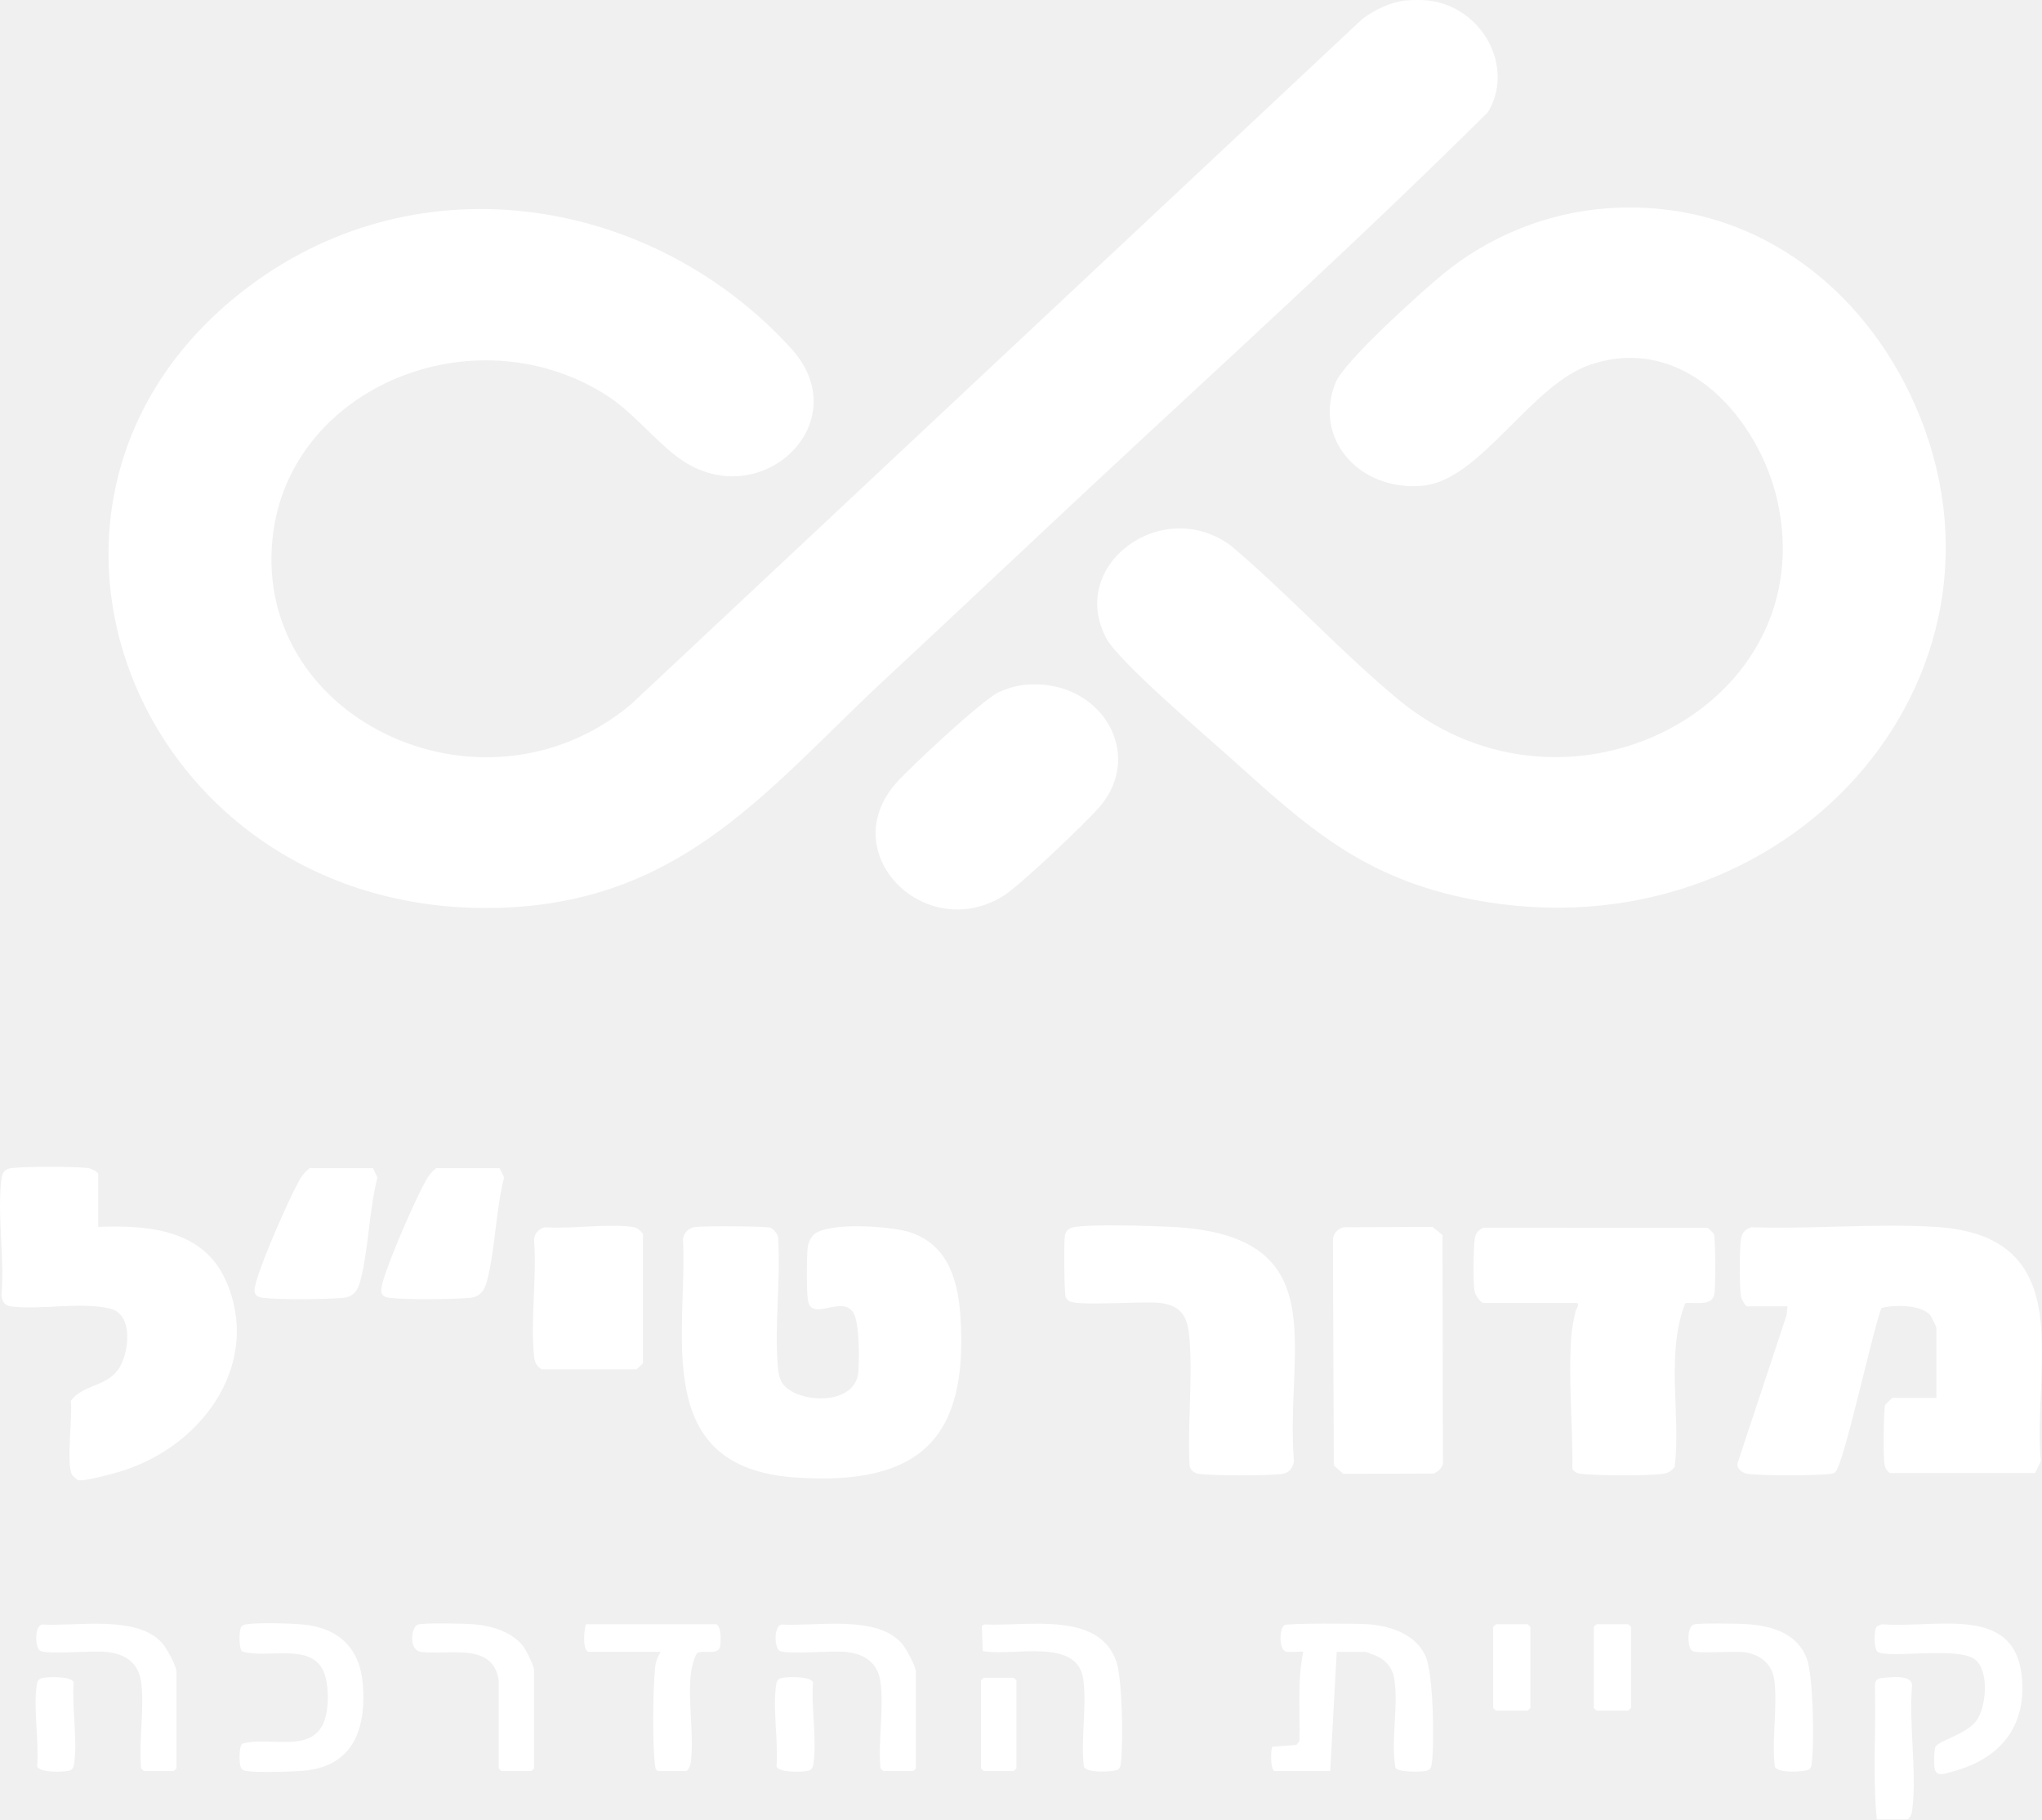
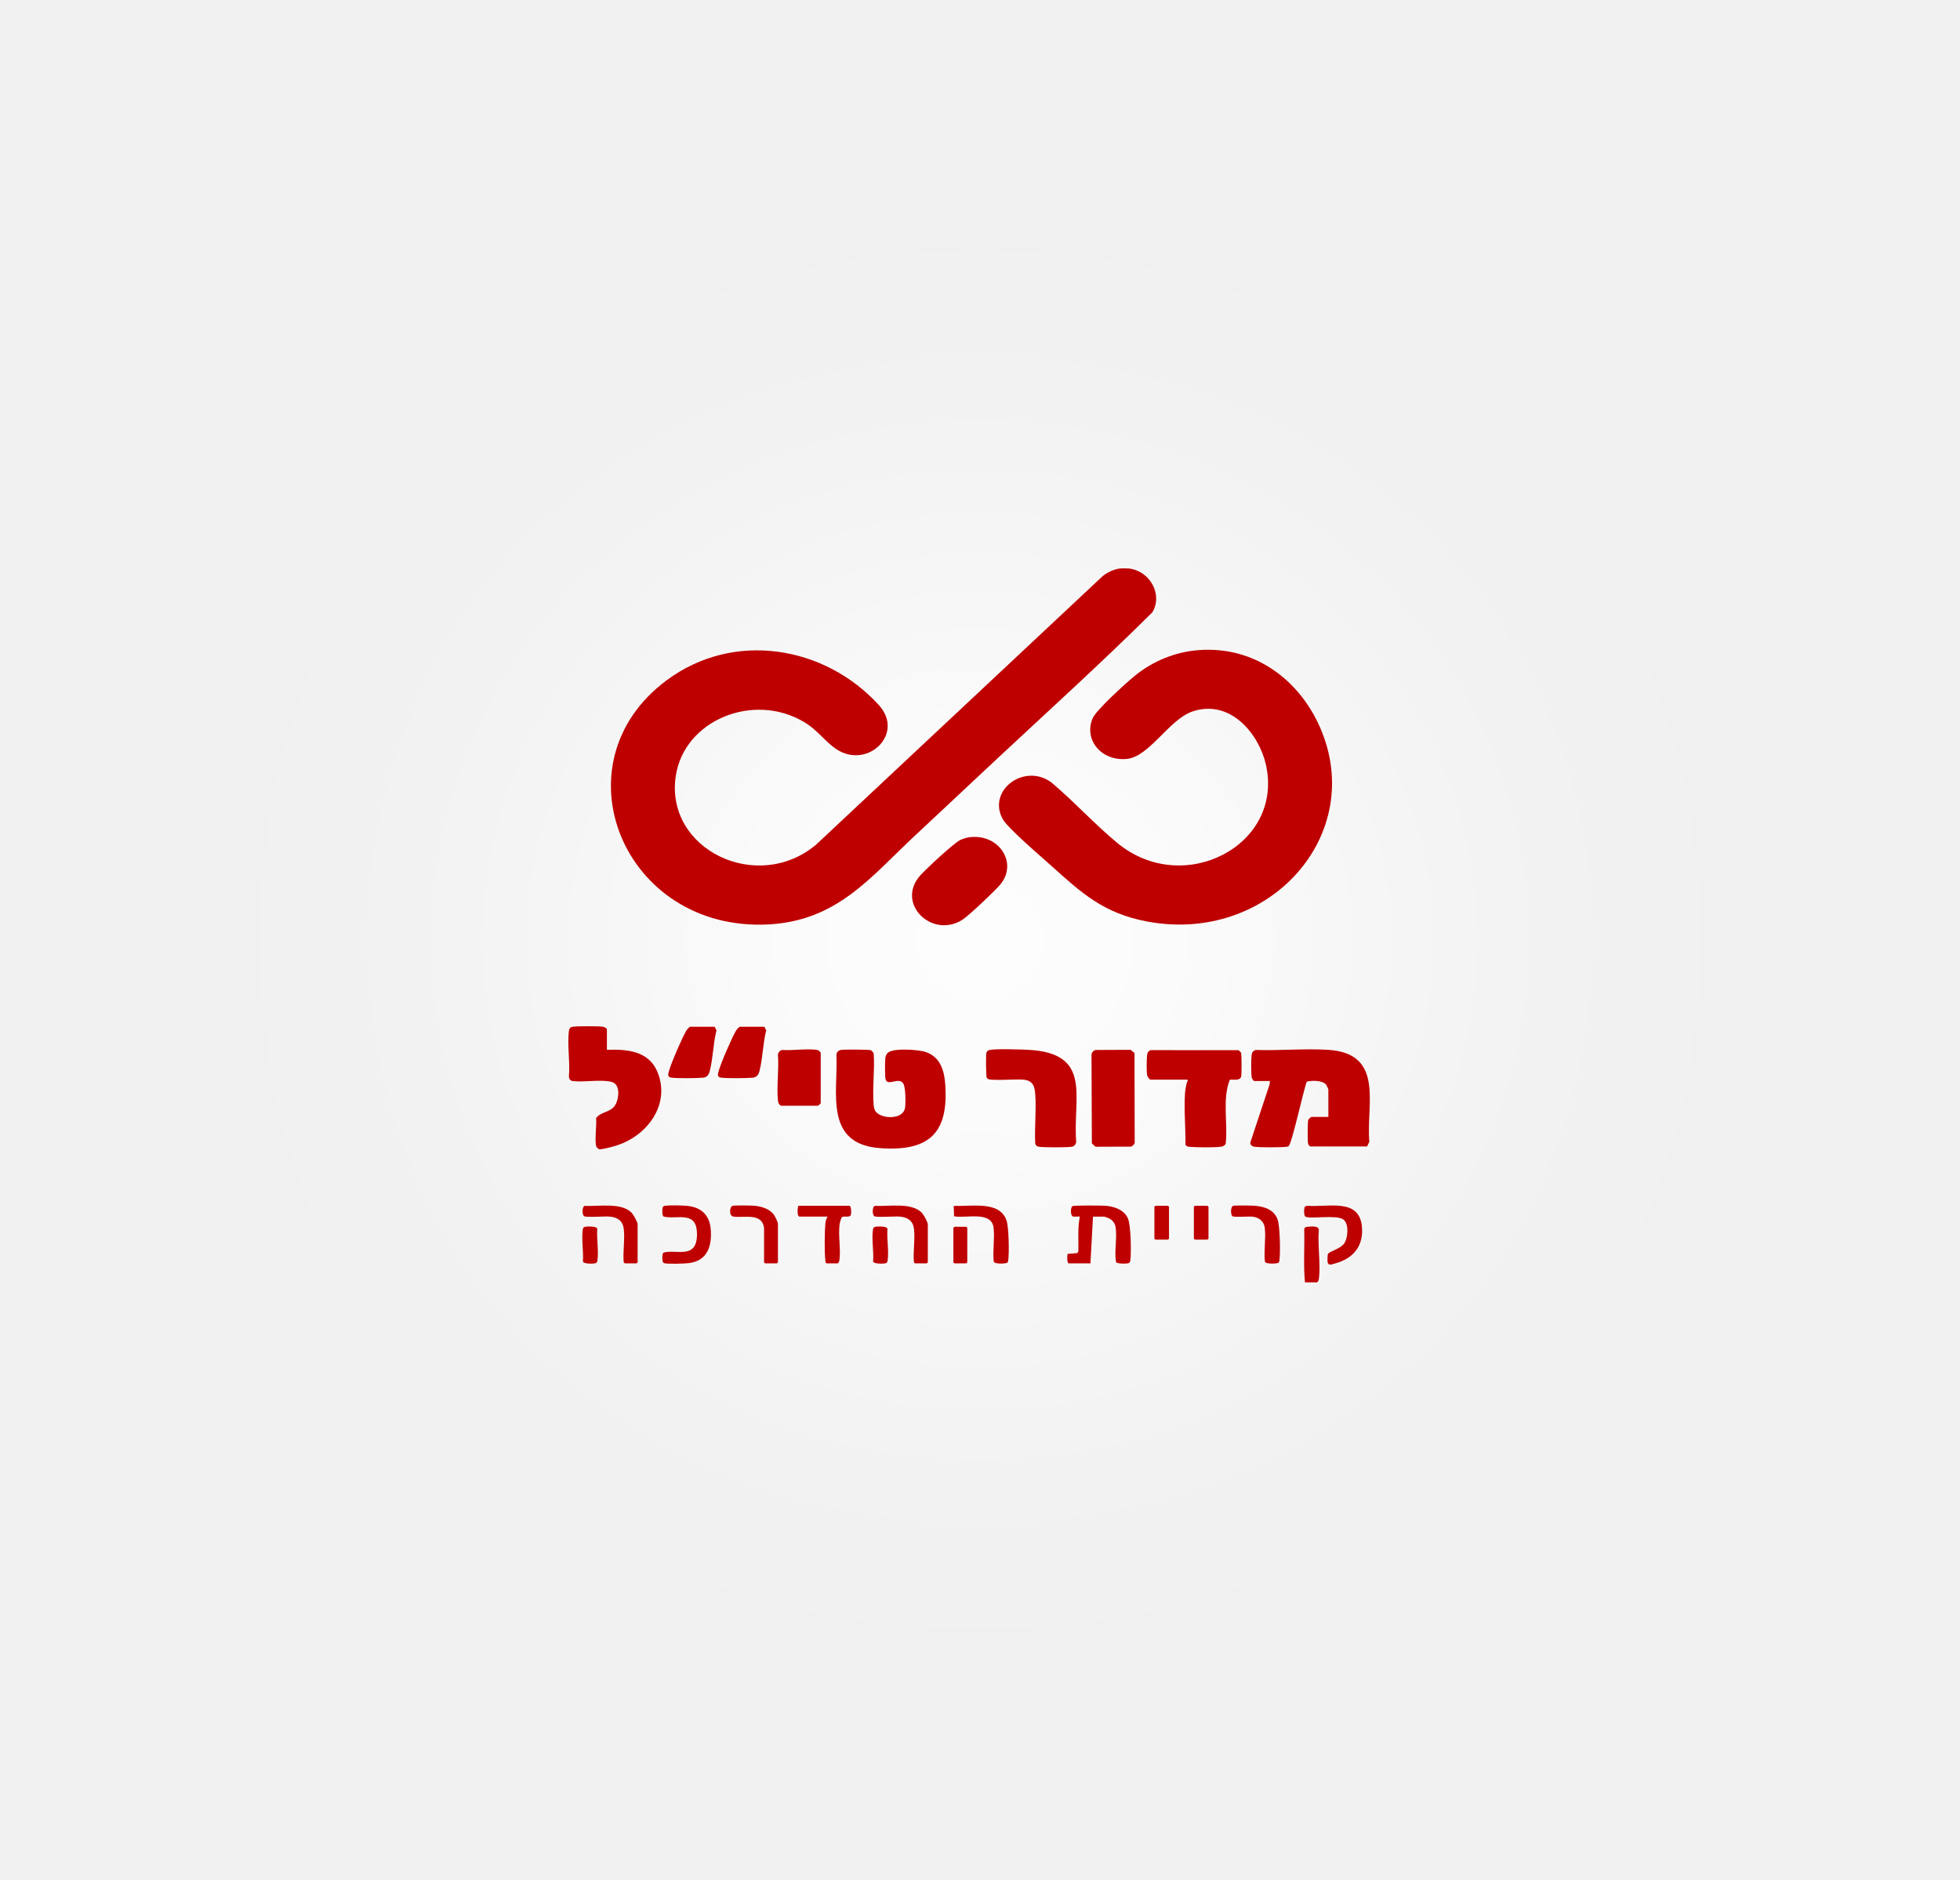
- <svg xmlns="http://www.w3.org/2000/svg" width="110" height="98" viewBox="0 0 110 98" fill="none">
-   <g clip-path="url(#clip0_49_2535)">
-     <path d="M76.925 0.024C79.882 0.37 81.607 3.637 80.153 6.042C73.066 13.082 65.588 19.832 58.263 26.679C54.721 29.988 51.184 33.327 47.629 36.635C41.522 42.318 36.943 48.395 27.42 48.877C7.569 49.881 -1.886 26.814 13.475 15.38C22.723 8.497 35.224 10.65 42.618 18.77C46.325 22.84 40.746 27.944 36.393 24.542C35.006 23.457 34.019 22.098 32.435 21.142C25.398 16.901 15.859 20.855 14.737 28.552C13.271 38.613 25.944 44.682 33.989 37.94L73.361 1.046C73.999 0.549 74.886 0.115 75.722 0.024C76.008 -0.008 76.642 -0.009 76.925 0.024Z" fill="white" />
-     <path d="M86.634 11.217C94.37 10.69 100.362 15.456 103.154 21.799C109.638 36.532 96.196 51.632 79.412 48.47C73.433 47.344 70.399 44.527 66.235 40.78C64.863 39.546 60.267 35.638 59.594 34.377C57.493 30.439 62.602 26.676 66.289 29.378C69.391 31.989 72.254 35.145 75.364 37.709C84.443 45.194 98.262 38.002 95.733 26.914C94.783 22.745 90.875 17.905 85.68 19.64C82.46 20.714 79.761 25.856 76.659 26.159C73.216 26.495 70.705 23.602 71.957 20.588C72.431 19.446 76.539 15.744 77.723 14.771C80.192 12.742 83.319 11.443 86.634 11.217Z" fill="white" />
-     <path d="M104.311 75.298V71.529C104.311 71.473 104.042 70.906 103.968 70.824C103.464 70.269 102.021 70.269 101.351 70.456C100.919 71.491 99.302 79.007 98.853 79.304C98.742 79.379 98.677 79.38 98.55 79.395C97.8 79.485 94.855 79.494 94.137 79.385C93.852 79.342 93.537 79.106 93.601 78.809L96.243 70.835L96.289 70.365H94.132C94.021 70.365 93.81 69.985 93.787 69.848C93.691 69.283 93.704 67.374 93.778 66.781C93.822 66.437 93.986 66.208 94.353 66.105C97.593 66.216 101.046 65.888 104.262 66.085C112.108 66.567 109.462 73.7 109.936 78.697L109.631 79.344H101.806C101.6 79.203 101.531 79.015 101.502 78.788C101.455 78.418 101.459 75.871 101.556 75.67C101.58 75.624 101.927 75.296 101.956 75.296H104.313L104.311 75.298Z" fill="white" />
-     <path d="M43.851 66.49C44.616 65.808 48.059 66.043 49.061 66.387C51.191 67.116 51.636 69.177 51.747 71.061C52.116 77.296 49.735 80.088 42.766 79.577C35.02 79.009 37.047 71.814 36.792 66.783C36.809 66.425 37.071 66.148 37.453 66.091C37.866 66.032 41.268 66.041 41.507 66.134C41.66 66.193 41.937 66.507 41.917 66.686C42.065 68.944 41.703 71.444 41.908 73.672C41.962 74.258 42.089 74.622 42.645 74.942C43.799 75.607 46.07 75.475 46.23 73.952C46.301 73.282 46.301 71.28 45.981 70.73C45.396 69.725 43.79 71.174 43.538 70.112C43.435 69.68 43.45 67.64 43.514 67.152C43.541 66.94 43.691 66.631 43.851 66.489V66.49Z" fill="white" />
-     <path d="M5.294 66.085C8.1 65.975 10.963 66.275 12.164 68.972C14.083 73.279 11.116 77.753 6.651 79.207C6.251 79.338 4.464 79.83 4.196 79.72C4.145 79.698 3.916 79.492 3.886 79.444C3.547 78.886 3.926 76.255 3.812 75.457C4.454 74.582 5.663 74.705 6.342 73.803C6.944 73.005 7.251 70.797 5.923 70.483C4.344 70.109 2.224 70.568 0.625 70.371C0.236 70.324 0.118 70.106 0.076 69.763C0.261 67.79 -0.163 65.454 0.076 63.524C0.118 63.182 0.236 62.965 0.625 62.917C1.372 62.826 4.004 62.824 4.748 62.917C4.912 62.937 5.294 63.13 5.294 63.247V66.085Z" fill="white" />
-     <path d="M55.132 36.896C59.2 36.44 61.763 40.545 59.218 43.477C58.459 44.353 54.942 47.705 54.044 48.261C49.846 50.856 44.923 45.967 48.281 42.172C49.048 41.307 52.938 37.672 53.828 37.269C54.214 37.094 54.706 36.944 55.132 36.896Z" fill="white" />
-     <path d="M79.884 70.18C79.729 70.139 79.467 69.741 79.437 69.569C79.344 69.024 79.37 67.455 79.427 66.872C79.462 66.511 79.541 66.278 79.927 66.128L91.969 66.135C92.029 66.16 92.294 66.405 92.319 66.461C92.42 66.689 92.422 69.421 92.344 69.739C92.188 70.388 91.295 70.12 90.782 70.197C89.711 72.943 90.556 76.13 90.213 79.019C90.026 79.251 89.822 79.362 89.515 79.395C88.58 79.498 86.246 79.485 85.293 79.398C85.009 79.373 84.861 79.354 84.699 79.112C84.731 76.799 84.477 74.299 84.642 71.993C84.672 71.571 84.782 71.044 84.873 70.626C84.891 70.542 85.154 70.182 84.897 70.182H79.88L79.884 70.18Z" fill="white" />
-     <path d="M57.833 66.105C58.733 65.922 61.953 66.031 63.033 66.081C72.045 66.499 69.206 72.644 69.703 78.694C69.669 79.047 69.447 79.345 69.054 79.394C68.247 79.492 65.438 79.492 64.629 79.394C64.316 79.356 64.098 79.189 64.078 78.882C63.972 76.716 64.238 74.416 64.088 72.267C64.014 71.201 63.852 70.348 62.521 70.185C61.588 70.071 58.101 70.364 57.608 70.089C57.552 70.057 57.441 69.95 57.416 69.895C57.323 69.7 57.306 66.946 57.358 66.59C57.397 66.32 57.54 66.163 57.837 66.104L57.833 66.105Z" fill="white" />
-     <path d="M72.38 66.105L77.172 66.087L77.705 66.523L77.73 78.791C77.725 79.057 77.476 79.241 77.253 79.371L72.36 79.388L71.851 78.93L71.804 66.781C71.812 66.458 72.045 66.19 72.379 66.105H72.38Z" fill="white" />
-     <path d="M29.343 66.105C30.794 66.204 32.641 65.907 34.042 66.081C34.339 66.117 34.454 66.255 34.637 66.46V73.434L34.287 73.76H29.174C28.871 73.556 28.8 73.355 28.767 73.022C28.57 71.042 28.925 68.79 28.77 66.781C28.779 66.458 29.011 66.19 29.345 66.105H29.343Z" fill="white" />
-     <path d="M72.008 88.974L71.657 95.395H68.648C68.42 95.259 68.449 94.21 68.542 94.087L69.838 93.987L70.003 93.767C70.036 92.166 69.88 90.553 70.203 88.976C70.158 88.933 69.47 89.023 69.266 88.961C68.891 88.844 68.904 87.694 69.199 87.533C69.391 87.427 73.152 87.448 73.668 87.485C74.945 87.573 76.291 88.051 76.803 89.229C77.211 90.167 77.282 93.919 77.13 94.983C77.097 95.218 77.048 95.347 76.771 95.395C76.495 95.444 75.304 95.469 75.169 95.212C74.908 93.707 75.359 91.806 75.095 90.349C75.007 89.861 74.67 89.444 74.207 89.22C74.121 89.179 73.598 88.979 73.565 88.979H72.01L72.008 88.974Z" fill="white" />
-     <path d="M16.68 62.923H20.09L20.333 63.421C19.878 65.199 19.863 67.24 19.413 68.993C19.288 69.481 19.053 69.856 18.491 69.907C17.573 69.992 15.051 70.015 14.166 69.907C13.612 69.839 13.677 69.506 13.789 69.083C14.085 67.957 15.514 64.669 16.109 63.606C16.267 63.323 16.41 63.129 16.678 62.926L16.68 62.923Z" fill="white" />
-     <path d="M23.503 62.923H26.913L27.156 63.421C26.701 65.199 26.686 67.24 26.236 68.993C26.111 69.481 25.875 69.856 25.314 69.907C24.396 69.992 21.873 70.015 20.989 69.907C20.434 69.839 20.5 69.506 20.611 69.083C20.908 67.957 22.337 64.669 22.931 63.606C23.09 63.323 23.233 63.129 23.501 62.926L23.503 62.923Z" fill="white" />
-     <path d="M13.042 93.928C14.446 93.493 16.685 94.466 17.42 92.823C17.742 92.102 17.753 90.621 17.373 89.914C16.609 88.491 14.341 89.364 13.042 88.951C12.862 88.785 12.857 87.795 13.008 87.615C13.101 87.503 13.227 87.497 13.364 87.48C14.023 87.4 15.576 87.436 16.265 87.497C18.299 87.674 19.386 88.83 19.543 90.691C19.728 92.893 19.179 95.081 16.453 95.368C15.817 95.434 13.844 95.492 13.273 95.391C13.168 95.372 13.079 95.344 13.01 95.263C12.857 95.081 12.865 94.093 13.044 93.927L13.042 93.928Z" fill="white" />
-     <path d="M101.125 88.953C100.946 88.788 100.938 87.798 101.091 87.616L101.354 87.489C104.404 87.719 108.586 86.381 108.923 90.418C109.136 92.946 107.804 94.73 105.189 95.419C104.825 95.515 104.315 95.759 104.214 95.253C104.173 95.049 104.178 94.267 104.263 94.093C104.426 93.757 105.912 93.425 106.461 92.69C107.011 91.955 107.179 89.941 106.354 89.359C105.381 88.676 101.575 89.37 101.125 88.951V88.953Z" fill="white" />
-     <path d="M35.591 88.974H31.729C31.363 88.974 31.449 87.722 31.579 87.486H38.552C38.865 87.486 38.867 88.573 38.752 88.789C38.575 89.126 37.92 88.883 37.596 89.02C37.419 89.12 37.252 89.856 37.226 90.071C37.027 91.614 37.418 93.499 37.202 94.981C37.183 95.104 37.074 95.395 36.946 95.395H35.441C35.298 95.313 35.303 95.21 35.286 95.074C35.138 93.896 35.172 91.064 35.286 89.855C35.318 89.517 35.413 89.264 35.591 88.974Z" fill="white" />
-     <path d="M53.011 87.5C55.378 87.61 59.205 86.768 60.142 89.512C60.459 90.441 60.519 93.963 60.374 94.98C60.356 95.11 60.351 95.221 60.23 95.31C60.056 95.437 58.494 95.539 58.384 95.144C58.216 93.668 58.541 91.957 58.364 90.509C58.078 88.154 54.625 89.244 52.94 88.933L52.889 87.573L53.011 87.498V87.5Z" fill="white" />
-     <path d="M7.601 90.603C7.46 89.553 6.738 89.059 5.648 88.971C4.957 88.915 2.592 89.112 2.184 88.929C1.887 88.795 1.838 87.619 2.255 87.504C4.16 87.61 7.385 86.969 8.747 88.517C8.973 88.774 9.509 89.75 9.509 90.044V95.254L9.359 95.394H7.753L7.603 95.254C7.461 93.792 7.795 92.026 7.603 90.602L7.601 90.603Z" fill="white" />
-     <path d="M47.43 90.603C47.288 89.553 46.567 89.059 45.477 88.971C44.786 88.915 42.42 89.112 42.013 88.929C41.716 88.795 41.667 87.619 42.083 87.504C43.989 87.61 47.214 86.969 48.576 88.517C48.802 88.774 49.337 89.75 49.337 90.044V95.254L49.188 95.394H47.582L47.432 95.254C47.29 93.792 47.624 92.026 47.432 90.602L47.43 90.603Z" fill="white" />
-     <path d="M91.236 87.501C91.504 87.418 93.704 87.453 94.132 87.483C95.534 87.579 96.843 88.022 97.335 89.35C97.679 90.278 97.74 93.948 97.593 94.981C97.575 95.112 97.57 95.222 97.448 95.312C97.275 95.439 95.713 95.54 95.603 95.145C95.435 93.669 95.76 91.958 95.583 90.511C95.484 89.689 94.872 89.123 94.004 88.999C93.428 88.915 91.455 89.088 91.168 88.93C90.882 88.773 90.862 87.619 91.236 87.503V87.501Z" fill="white" />
-     <path d="M26.863 90.509C26.561 88.435 24.183 89.162 22.694 88.979C21.978 88.891 22.151 87.604 22.519 87.504C22.886 87.404 25.014 87.45 25.506 87.488C26.477 87.56 27.572 87.901 28.167 88.65C28.337 88.864 28.768 89.732 28.768 89.952V95.256L28.618 95.395H27.013L26.863 95.256V90.511V90.509Z" fill="white" />
-     <path d="M101.101 98C100.869 95.619 101.069 93.184 100.997 90.785C101.017 90.414 101.214 90.396 101.548 90.365C102.023 90.323 102.997 90.224 103.002 90.796C102.818 92.907 103.27 95.43 103.011 97.491C102.984 97.7 102.936 97.859 102.758 98H101.103H101.101Z" fill="white" />
-     <path d="M2.255 90.39C2.558 90.306 3.859 90.273 3.97 90.621C3.864 91.969 4.182 93.678 3.995 94.98C3.97 95.162 3.936 95.316 3.719 95.375C3.416 95.459 2.115 95.492 2.003 95.144C2.11 93.796 1.791 92.087 1.978 90.785C2.003 90.603 2.037 90.449 2.255 90.39Z" fill="white" />
-     <path d="M42.082 90.39C42.385 90.306 43.686 90.273 43.797 90.621C43.691 91.969 44.009 93.678 43.822 94.98C43.797 95.162 43.763 95.316 43.546 95.375C43.243 95.459 41.942 95.492 41.831 95.144C41.937 93.796 41.618 92.087 41.805 90.785C41.831 90.603 41.864 90.449 42.082 90.39Z" fill="white" />
-     <path d="M52.997 90.37H54.602L54.753 90.509V95.256L54.602 95.395H52.997L52.847 95.256V90.509L52.997 90.37Z" fill="white" />
-     <path d="M80.586 87.486H82.291L82.441 87.626V91.999L82.291 92.138H80.586L80.435 91.999V87.626L80.586 87.486Z" fill="white" />
-     <path d="M86.004 87.486H87.709L87.859 87.626V91.999L87.709 92.138H86.004L85.852 91.999V87.626L86.004 87.486Z" fill="white" />
+ <svg xmlns="http://www.w3.org/2000/svg" width="269" height="258" viewBox="0 0 269 258" fill="none">
+   <g filter="url(#filter0_f_239_64)">
+     <ellipse cx="134.5" cy="129" rx="55.5" ry="50" fill="white" />
+   </g>
+   <g clip-path="url(#clip0_239_64)">
+     <path d="M154.925 78.024C157.882 78.37 159.607 81.637 158.153 84.042C151.066 91.082 143.588 97.832 136.263 104.679C132.721 107.988 129.184 111.327 125.629 114.635C119.522 120.318 114.942 126.395 105.42 126.877C85.569 127.881 76.115 104.814 91.475 93.38C100.723 86.497 113.224 88.65 120.618 96.77C124.325 100.84 118.746 105.944 114.393 102.542C113.006 101.457 112.019 100.098 110.435 99.141C103.398 94.901 93.859 98.855 92.737 106.552C91.271 116.613 103.944 122.682 111.989 115.94L151.361 79.046C151.999 78.549 152.886 78.115 153.722 78.024C154.008 77.992 154.642 77.991 154.925 78.024Z" fill="#BE0000" />
+     <path d="M164.634 89.217C172.37 88.69 178.362 93.456 181.154 99.799C187.638 114.532 174.196 129.632 157.412 126.47C151.433 125.344 148.399 122.527 144.235 118.78C142.863 117.546 138.267 113.638 137.594 112.377C135.493 108.439 140.602 104.676 144.289 107.378C147.391 109.989 150.254 113.145 153.364 115.709C162.443 123.194 176.262 116.002 173.733 104.914C172.783 100.745 168.875 95.905 163.68 97.64C160.46 98.714 157.761 103.856 154.658 104.159C151.216 104.495 148.705 101.603 149.957 98.588C150.431 97.446 154.539 93.744 155.723 92.771C158.192 90.742 161.319 89.443 164.634 89.217Z" fill="#BE0000" />
+     <path d="M182.311 153.298V149.529C182.311 149.473 182.042 148.906 181.968 148.824C181.464 148.27 180.021 148.27 179.351 148.456C178.919 149.491 177.302 157.007 176.854 157.304C176.742 157.379 176.677 157.38 176.55 157.395C175.8 157.485 172.855 157.494 172.137 157.385C171.852 157.342 171.537 157.106 171.601 156.809L174.243 148.835L174.289 148.365H172.132C172.021 148.365 171.81 147.985 171.787 147.848C171.691 147.283 171.704 145.374 171.778 144.781C171.822 144.437 171.986 144.208 172.353 144.105C175.593 144.216 179.046 143.888 182.263 144.085C190.108 144.567 187.462 151.7 187.936 156.697L187.631 157.344H179.806C179.6 157.203 179.531 157.015 179.502 156.788C179.455 156.418 179.459 153.87 179.556 153.67C179.58 153.623 179.927 153.296 179.956 153.296H182.313L182.311 153.298Z" fill="#BE0000" />
+     <path d="M121.851 144.49C122.616 143.808 126.059 144.043 127.061 144.387C129.191 145.116 129.636 147.177 129.747 149.061C130.116 155.297 127.735 158.088 120.766 157.577C113.02 157.009 115.047 149.814 114.792 144.783C114.809 144.425 115.071 144.148 115.453 144.092C115.866 144.032 119.268 144.042 119.507 144.134C119.661 144.193 119.937 144.507 119.917 144.686C120.065 146.944 119.703 149.444 119.908 151.672C119.962 152.258 120.089 152.622 120.645 152.942C121.799 153.607 124.07 153.475 124.23 151.952C124.301 151.282 124.301 149.28 123.981 148.73C123.396 147.726 121.79 149.174 121.538 148.112C121.435 147.68 121.45 145.64 121.514 145.152C121.541 144.94 121.691 144.631 121.851 144.489V144.49Z" fill="#BE0000" />
+     <path d="M83.294 144.086C86.1 143.975 88.963 144.275 90.164 146.972C92.083 151.279 89.116 155.753 84.651 157.207C84.251 157.338 82.464 157.83 82.196 157.72C82.145 157.698 81.916 157.492 81.886 157.444C81.547 156.886 81.926 154.255 81.811 153.457C82.454 152.582 83.663 152.705 84.343 151.803C84.944 151.005 85.251 148.797 83.923 148.483C82.344 148.109 80.224 148.568 78.625 148.371C78.236 148.324 78.118 148.106 78.076 147.763C78.261 145.79 77.837 143.454 78.076 141.524C78.118 141.182 78.236 140.965 78.625 140.917C79.372 140.826 82.004 140.824 82.748 140.917C82.912 140.936 83.294 141.13 83.294 141.247V144.086Z" fill="#BE0000" />
+     <path d="M133.132 114.896C137.2 114.44 139.763 118.545 137.218 121.477C136.459 122.353 132.942 125.705 132.044 126.261C127.846 128.856 122.923 123.967 126.281 120.172C127.048 119.307 130.938 115.672 131.828 115.268C132.214 115.094 132.706 114.944 133.132 114.896Z" fill="#BE0000" />
+     <path d="M157.884 148.18C157.729 148.139 157.467 147.741 157.437 147.569C157.344 147.024 157.37 145.455 157.427 144.872C157.462 144.511 157.542 144.278 157.927 144.128L169.969 144.136C170.029 144.16 170.294 144.405 170.319 144.461C170.42 144.689 170.422 147.421 170.344 147.739C170.188 148.388 169.295 148.12 168.782 148.197C167.711 150.943 168.557 154.13 168.213 157.02C168.026 157.251 167.822 157.362 167.515 157.395C166.58 157.498 164.246 157.485 163.293 157.398C163.009 157.373 162.861 157.354 162.699 157.112C162.731 154.799 162.477 152.299 162.642 149.993C162.672 149.571 162.782 149.044 162.873 148.626C162.891 148.542 163.154 148.182 162.897 148.182H157.88L157.884 148.18Z" fill="#BE0000" />
+     <path d="M135.833 144.105C136.733 143.922 139.953 144.031 141.033 144.081C150.045 144.499 147.206 150.644 147.703 156.694C147.669 157.047 147.447 157.345 147.054 157.394C146.247 157.492 143.438 157.492 142.629 157.394C142.316 157.356 142.098 157.189 142.078 156.882C141.972 154.716 142.238 152.416 142.088 150.267C142.014 149.202 141.852 148.348 140.521 148.185C139.588 148.071 136.101 148.363 135.608 148.089C135.552 148.057 135.441 147.95 135.415 147.895C135.323 147.7 135.306 144.946 135.358 144.59C135.397 144.32 135.54 144.163 135.837 144.104L135.833 144.105Z" fill="#BE0000" />
+     <path d="M150.38 144.105L155.172 144.087L155.705 144.523L155.73 156.791C155.725 157.057 155.476 157.241 155.253 157.371L150.36 157.388L149.851 156.93L149.804 144.781C149.812 144.458 150.045 144.19 150.378 144.105H150.38Z" fill="#BE0000" />
+     <path d="M107.343 144.105C108.794 144.204 110.641 143.907 112.043 144.081C112.339 144.117 112.454 144.255 112.637 144.46V151.434L112.287 151.76H107.174C106.871 151.556 106.8 151.355 106.767 151.022C106.57 149.042 106.925 146.79 106.77 144.781C106.778 144.458 107.011 144.19 107.345 144.105H107.343Z" fill="#BE0000" />
+     <path d="M150.008 166.974L149.657 173.395H146.648C146.42 173.259 146.449 172.21 146.542 172.087L147.837 171.987L148.003 171.767C148.036 170.166 147.88 168.553 148.203 166.976C148.158 166.933 147.47 167.023 147.266 166.961C146.89 166.844 146.904 165.694 147.199 165.533C147.391 165.427 151.152 165.448 151.668 165.485C152.945 165.572 154.291 166.051 154.803 167.229C155.211 168.167 155.282 171.919 155.13 172.983C155.097 173.218 155.048 173.347 154.771 173.395C154.495 173.444 153.304 173.469 153.169 173.212C152.908 171.707 153.359 169.807 153.095 168.349C153.007 167.861 152.67 167.444 152.207 167.22C152.121 167.179 151.598 166.979 151.565 166.979H150.009L150.008 166.974Z" fill="#BE0000" />
+     <path d="M94.68 140.923H98.091L98.333 141.421C97.878 143.199 97.863 145.24 97.413 146.994C97.288 147.482 97.053 147.856 96.491 147.907C95.573 147.992 93.051 148.015 92.166 147.907C91.612 147.839 91.677 147.506 91.788 147.083C92.085 145.957 93.514 142.669 94.109 141.606C94.267 141.323 94.41 141.129 94.678 140.926L94.68 140.923Z" fill="#BE0000" />
+     <path d="M101.503 140.923H104.913L105.156 141.421C104.701 143.199 104.686 145.24 104.236 146.994C104.111 147.482 103.875 147.856 103.314 147.907C102.396 147.992 99.873 148.015 98.989 147.907C98.434 147.839 98.5 147.506 98.611 147.083C98.908 145.957 100.337 142.669 100.931 141.606C101.09 141.323 101.233 141.129 101.501 140.926L101.503 140.923Z" fill="#BE0000" />
+     <path d="M91.042 171.928C92.446 171.493 94.685 172.466 95.42 170.823C95.742 170.102 95.753 168.621 95.373 167.914C94.609 166.491 92.341 167.364 91.042 166.951C90.862 166.785 90.857 165.795 91.008 165.615C91.101 165.503 91.227 165.497 91.364 165.48C92.023 165.4 93.576 165.436 94.266 165.497C96.299 165.674 97.386 166.83 97.543 168.691C97.728 170.893 97.179 173.081 94.453 173.368C93.817 173.434 91.844 173.492 91.273 173.39C91.168 173.372 91.079 173.343 91.01 173.263C90.857 173.081 90.865 172.093 91.044 171.927L91.042 171.928Z" fill="#BE0000" />
+     <path d="M179.125 166.953C178.946 166.788 178.938 165.798 179.091 165.616L179.354 165.489C182.404 165.719 186.586 164.381 186.923 168.418C187.136 170.946 185.804 172.73 183.189 173.419C182.825 173.515 182.315 173.759 182.214 173.253C182.173 173.049 182.178 172.268 182.263 172.093C182.426 171.757 183.912 171.425 184.461 170.69C185.011 169.955 185.179 167.941 184.354 167.359C183.381 166.676 179.575 167.37 179.125 166.951V166.953Z" fill="#BE0000" />
+     <path d="M113.591 166.974H109.729C109.363 166.974 109.449 165.722 109.579 165.486H116.552C116.865 165.486 116.867 166.573 116.752 166.789C116.575 167.126 115.92 166.883 115.596 167.02C115.419 167.12 115.252 167.856 115.226 168.071C115.027 169.614 115.418 171.499 115.202 172.981C115.183 173.104 115.074 173.395 114.946 173.395H113.441C113.298 173.313 113.303 173.21 113.286 173.074C113.138 171.896 113.171 169.064 113.286 167.855C113.318 167.517 113.412 167.264 113.591 166.974Z" fill="#BE0000" />
+     <path d="M131.011 165.5C133.378 165.61 137.205 164.768 138.142 167.512C138.459 168.441 138.519 171.963 138.374 172.98C138.356 173.11 138.351 173.221 138.229 173.31C138.056 173.437 136.494 173.539 136.384 173.143C136.216 171.667 136.541 169.957 136.364 168.509C136.078 166.154 132.625 167.244 130.94 166.933L130.889 165.572L131.011 165.498V165.5Z" fill="#BE0000" />
+     <path d="M85.601 168.603C85.46 167.553 84.738 167.059 83.648 166.971C82.957 166.915 80.592 167.112 80.184 166.929C79.887 166.795 79.838 165.619 80.254 165.504C82.16 165.61 85.385 164.969 86.747 166.517C86.973 166.774 87.509 167.75 87.509 168.044V173.254L87.359 173.393H85.753L85.603 173.254C85.461 171.792 85.795 170.026 85.603 168.602L85.601 168.603Z" fill="#BE0000" />
+     <path d="M125.43 168.603C125.288 167.553 124.567 167.059 123.477 166.971C122.786 166.915 120.42 167.112 120.013 166.929C119.716 166.795 119.667 165.619 120.083 165.504C121.989 165.61 125.214 164.969 126.576 166.517C126.802 166.774 127.337 167.75 127.337 168.044V173.254L127.187 173.393H125.582L125.432 173.254C125.29 171.792 125.624 170.026 125.432 168.602L125.43 168.603Z" fill="#BE0000" />
+     <path d="M169.236 165.501C169.503 165.418 171.704 165.453 172.132 165.483C173.534 165.579 174.843 166.023 175.335 167.35C175.679 168.277 175.74 171.948 175.593 172.981C175.575 173.112 175.57 173.222 175.448 173.312C175.275 173.439 173.713 173.54 173.603 173.145C173.435 171.669 173.76 169.958 173.583 168.511C173.484 167.689 172.872 167.123 172.004 166.998C171.428 166.915 169.455 167.088 169.168 166.93C168.882 166.773 168.861 165.619 169.236 165.503V165.501Z" fill="#BE0000" />
+     <path d="M104.863 168.509C104.561 166.435 102.183 167.162 100.694 166.979C99.978 166.891 100.151 165.604 100.519 165.504C100.886 165.404 103.014 165.45 103.506 165.488C104.477 165.56 105.572 165.901 106.167 166.65C106.337 166.864 106.768 167.732 106.768 167.952V173.256L106.618 173.395H105.013L104.863 173.256V168.511V168.509Z" fill="#BE0000" />
+     <path d="M179.101 176C178.869 173.619 179.069 171.184 178.997 168.785C179.017 168.414 179.214 168.396 179.548 168.365C180.023 168.323 180.997 168.224 181.002 168.796C180.818 170.907 181.27 173.43 181.011 175.491C180.984 175.7 180.936 175.859 180.758 176H179.103H179.101Z" fill="#BE0000" />
+     <path d="M80.255 168.39C80.558 168.306 81.859 168.273 81.97 168.621C81.864 169.969 82.182 171.678 81.995 172.98C81.97 173.162 81.936 173.316 81.719 173.375C81.415 173.459 80.115 173.492 80.004 173.143C80.11 171.796 79.791 170.087 79.978 168.785C80.004 168.603 80.037 168.449 80.255 168.39Z" fill="#BE0000" />
+     <path d="M120.082 168.39C120.385 168.306 121.686 168.273 121.797 168.621C121.691 169.969 122.009 171.678 121.822 172.98C121.797 173.162 121.763 173.316 121.546 173.375C121.243 173.459 119.942 173.492 119.831 173.143C119.937 171.796 119.618 170.087 119.805 168.785C119.831 168.603 119.864 168.449 120.082 168.39Z" fill="#BE0000" />
+     <path d="M130.997 168.37H132.601L132.753 168.509V173.256L132.601 173.395H130.997L130.847 173.256V168.509L130.997 168.37Z" fill="#BE0000" />
+     <path d="M158.586 165.486H160.291L160.441 165.625V169.999L160.291 170.138H158.586L158.435 169.999V165.625L158.586 165.486Z" fill="#BE0000" />
+     <path d="M164.004 165.486H165.709L165.859 165.625V169.999L165.709 170.138H164.004L163.852 169.999V165.625L164.004 165.486Z" fill="#BE0000" />
  </g>
  <defs>
-     <clipPath id="clip0_49_2535">
-       <rect width="110" height="98" fill="white" />
+     <filter id="filter0_f_239_64" x="0.5" y="0.5" width="268" height="257" filterUnits="userSpaceOnUse" color-interpolation-filters="sRGB">
+       <feFlood flood-opacity="0" result="BackgroundImageFix" />
+       <feBlend mode="normal" in="SourceGraphic" in2="BackgroundImageFix" result="shape" />
+       <feGaussianBlur stdDeviation="39.25" result="effect1_foregroundBlur_239_64" />
+     </filter>
+     <clipPath id="clip0_239_64">
+       <rect width="110" height="98" fill="white" transform="translate(78 78)" />
    </clipPath>
  </defs>
</svg>
